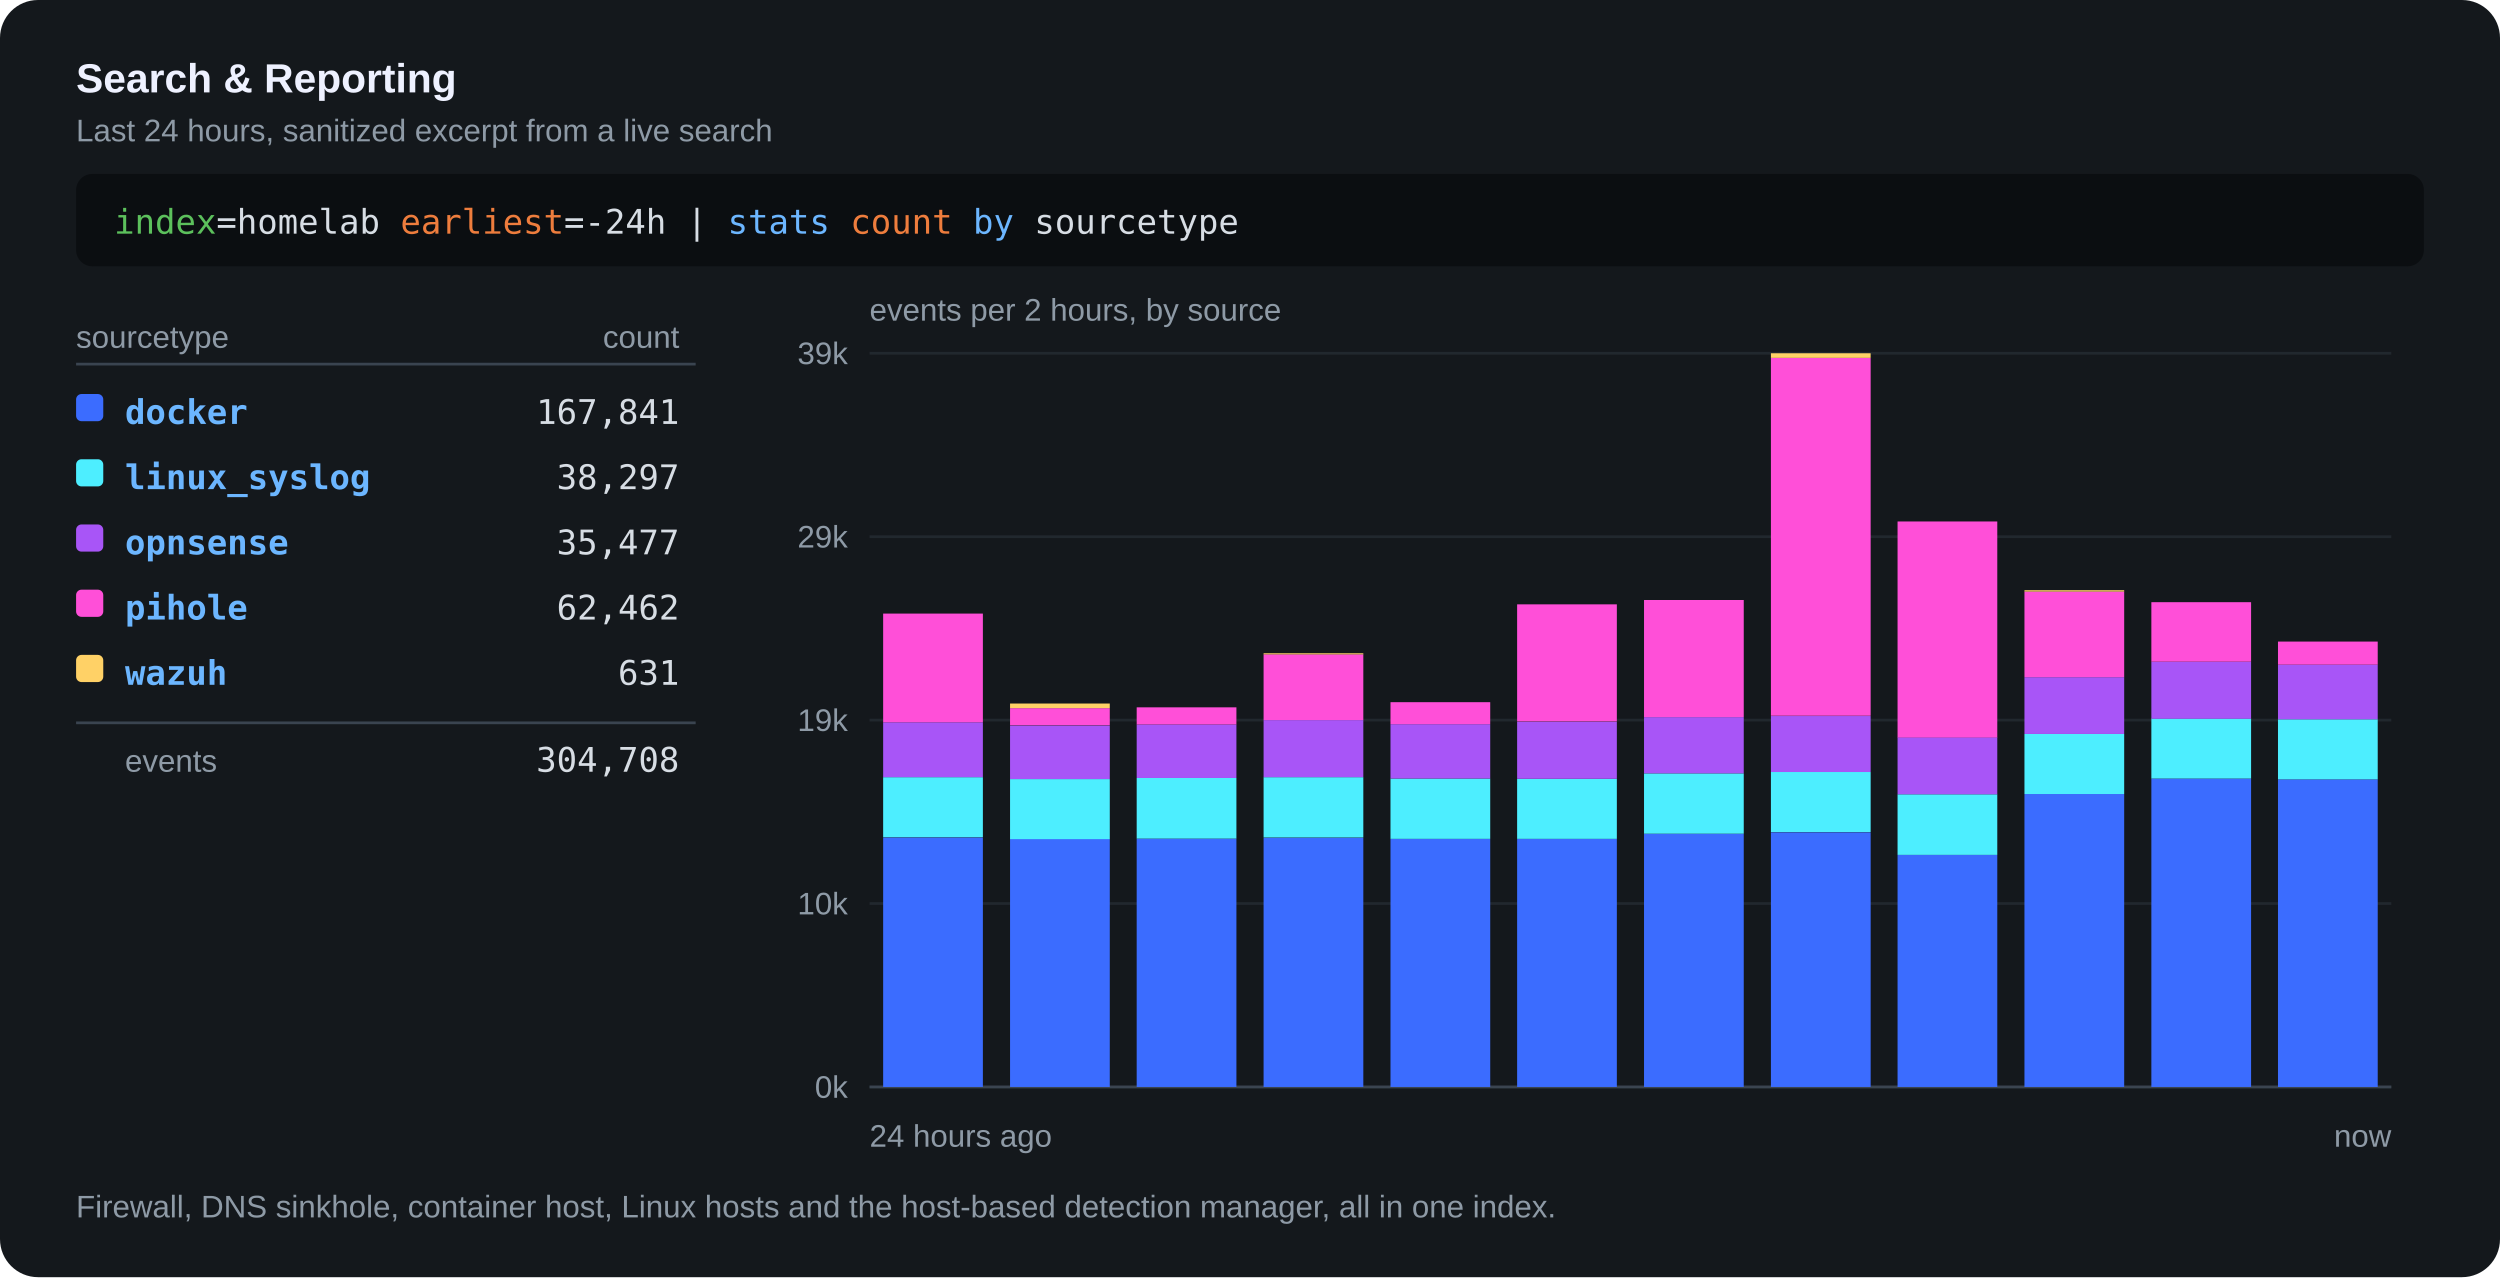
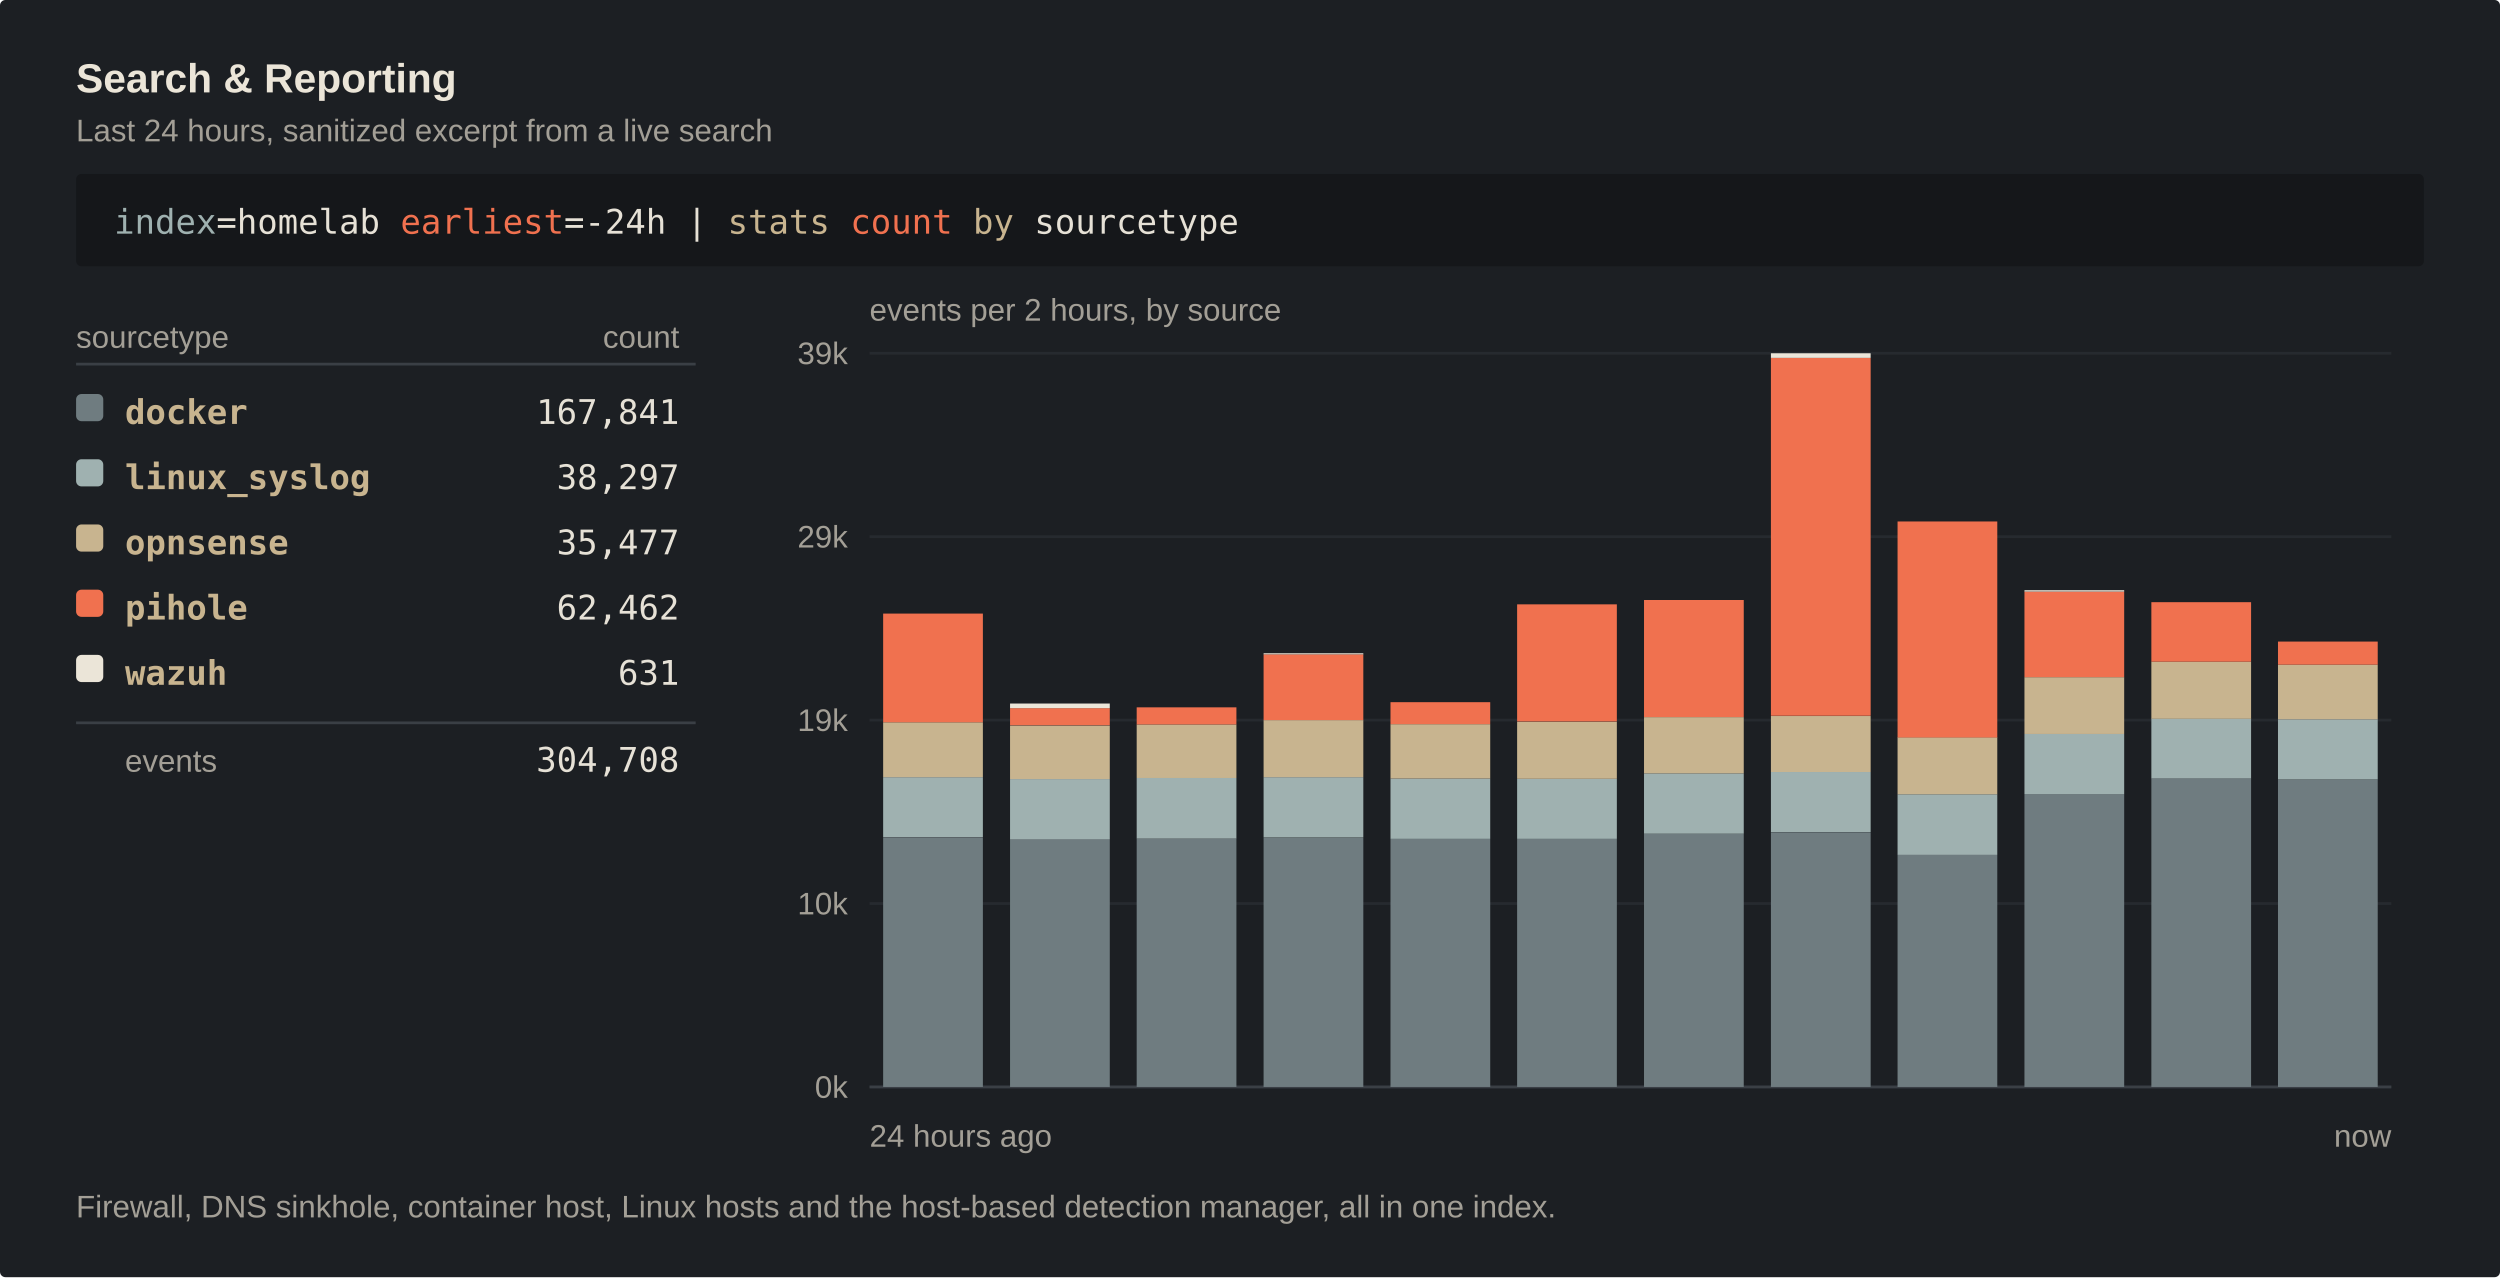
<svg xmlns="http://www.w3.org/2000/svg" viewBox="0 0 920 470" role="img" aria-labelledby="t d">
-   <style>.bg{fill:#14181c}.bar{fill:#0b0e11}.mono{font:12.5px "JetBrains Mono",Consolas,monospace;fill:#d7dde4}.k{fill:#5cc05c}.f{fill:#ee7d3d}.b{fill:#6cb6ff}.m{font:11.5px Arial,sans-serif;fill:#8e9aa6}.t{font:600 15px Arial,sans-serif;fill:#eef1ff}.n{font:600 12.5px "JetBrains Mono",Consolas,monospace;fill:#6cb6ff}.c{font:12.5px "JetBrains Mono",Consolas,monospace;fill:#d7dde4}.ax{stroke:#3a4450;stroke-width:1}</style>
-   <rect class="bg" width="920" height="470" rx="14" />
+   <style>.bg{fill:#1c1f23}.bar{fill:#15171a}.mono{font:12.5px "IBM Plex Mono",Consolas,monospace;fill:#e6e1d6}.k{fill:#9fb1b0}.f{fill:#f0714f}.b{fill:#c8b48f}.m{font:11.5px Arial,sans-serif;fill:#a39f96}.t{font:600 15px Arial,sans-serif;fill:#ebe5d8}.n{font:600 12.5px "IBM Plex Mono",Consolas,monospace;fill:#c8b48f}.c{font:12.5px "IBM Plex Mono",Consolas,monospace;fill:#e6e1d6}.ax{stroke:#3a3f45;stroke-width:1}</style>
+   <rect class="bg" width="920" height="470" rx="2" />
  <text class="t" x="28" y="34">Search &amp; Reporting</text>
  <text class="m" x="28" y="52">Last 24 hours, sanitized excerpt from a live search</text>
-   <rect class="bar" x="28" y="64" width="864" height="34" rx="6" />
+   <rect class="bar" x="28" y="64" width="864" height="34" rx="2" />
  <text class="mono" x="42" y="86">
    <tspan class="k">index</tspan>=homelab <tspan class="f">earliest</tspan>=-24h | <tspan class="b">stats</tspan>
    <tspan class="f">count</tspan>
    <tspan class="b">by</tspan> sourcetype</text>
  <text class="m" x="28" y="128">sourcetype</text>
  <text class="m" x="250" y="128" text-anchor="end">count</text>
  <line class="ax" x1="28" y1="134" x2="256" y2="134" />
-   <rect x="28" y="145" width="10" height="10" rx="2" fill="#3b6cff" />
+   <rect x="28" y="145" width="10" height="10" rx="2" fill="#6f7c80" />
  <text class="n" x="46" y="156">docker</text>
  <text class="c" x="250" y="156" text-anchor="end">167,841</text>
-   <rect x="28" y="169" width="10" height="10" rx="2" fill="#4deeff" />
+   <rect x="28" y="169" width="10" height="10" rx="2" fill="#9fb1b0" />
  <text class="n" x="46" y="180">linux_syslog</text>
  <text class="c" x="250" y="180" text-anchor="end">38,297</text>
-   <rect x="28" y="193" width="10" height="10" rx="2" fill="#a855f7" />
+   <rect x="28" y="193" width="10" height="10" rx="2" fill="#c8b48f" />
  <text class="n" x="46" y="204">opnsense</text>
  <text class="c" x="250" y="204" text-anchor="end">35,477</text>
-   <rect x="28" y="217" width="10" height="10" rx="2" fill="#ff4fd8" />
+   <rect x="28" y="217" width="10" height="10" rx="2" fill="#f0714f" />
  <text class="n" x="46" y="228">pihole</text>
  <text class="c" x="250" y="228" text-anchor="end">62,462</text>
-   <rect x="28" y="241" width="10" height="10" rx="2" fill="#ffd166" />
+   <rect x="28" y="241" width="10" height="10" rx="2" fill="#ebe5d8" />
  <text class="n" x="46" y="252">wazuh</text>
  <text class="c" x="250" y="252" text-anchor="end">631</text>
  <line class="ax" x1="28" y1="266" x2="256" y2="266" />
  <text class="m" x="46" y="284">events</text>
  <text class="c" x="250" y="284" text-anchor="end">304,708</text>
  <text class="m" x="320" y="118">events per 2 hours, by source</text>
  <line class="ax" x1="320" y1="400" x2="880" y2="400" />
  <line class="ax" x1="320" y1="400.0" x2="880" y2="400.0" opacity=".35" />
  <text class="m" x="312" y="404.0" text-anchor="end">0k</text>
  <line class="ax" x1="320" y1="332.5" x2="880" y2="332.5" opacity=".35" />
  <text class="m" x="312" y="336.5" text-anchor="end">10k</text>
  <line class="ax" x1="320" y1="265.0" x2="880" y2="265.0" opacity=".35" />
  <text class="m" x="312" y="269.0" text-anchor="end">19k</text>
  <line class="ax" x1="320" y1="197.5" x2="880" y2="197.5" opacity=".35" />
  <text class="m" x="312" y="201.5" text-anchor="end">29k</text>
  <line class="ax" x1="320" y1="130.0" x2="880" y2="130.0" opacity=".35" />
  <text class="m" x="312" y="134.0" text-anchor="end">39k</text>
-   <rect x="325.0" y="308.2" width="36.7" height="91.8" fill="#3b6cff" />
-   <rect x="325.0" y="286.0" width="36.7" height="22.1" fill="#4deeff" />
-   <rect x="325.0" y="265.8" width="36.7" height="20.2" fill="#a855f7" />
-   <rect x="325.0" y="225.8" width="36.7" height="40.0" fill="#ff4fd8" />
-   <rect x="371.7" y="308.7" width="36.7" height="91.3" fill="#3b6cff" />
-   <rect x="371.7" y="286.7" width="36.7" height="22.1" fill="#4deeff" />
-   <rect x="371.7" y="267.0" width="36.7" height="19.7" fill="#a855f7" />
-   <rect x="371.7" y="260.6" width="36.7" height="6.3" fill="#ff4fd8" />
-   <rect x="371.7" y="258.9" width="36.7" height="1.7" fill="#ffd166" />
-   <rect x="418.3" y="308.6" width="36.7" height="91.4" fill="#3b6cff" />
-   <rect x="418.3" y="286.3" width="36.7" height="22.3" fill="#4deeff" />
-   <rect x="418.3" y="266.6" width="36.7" height="19.7" fill="#a855f7" />
-   <rect x="418.3" y="260.3" width="36.7" height="6.3" fill="#ff4fd8" />
-   <rect x="465.0" y="308.3" width="36.7" height="91.7" fill="#3b6cff" />
-   <rect x="465.0" y="286.0" width="36.7" height="22.2" fill="#4deeff" />
-   <rect x="465.0" y="265.0" width="36.7" height="21.0" fill="#a855f7" />
-   <rect x="465.0" y="240.8" width="36.7" height="24.2" fill="#ff4fd8" />
-   <rect x="465.0" y="240.4" width="36.7" height="0.4" fill="#ffd166" />
-   <rect x="511.7" y="308.7" width="36.7" height="91.3" fill="#3b6cff" />
-   <rect x="511.7" y="286.5" width="36.7" height="22.2" fill="#4deeff" />
-   <rect x="511.7" y="266.5" width="36.7" height="20.0" fill="#a855f7" />
-   <rect x="511.7" y="258.4" width="36.7" height="8.1" fill="#ff4fd8" />
-   <rect x="558.3" y="308.7" width="36.7" height="91.3" fill="#3b6cff" />
-   <rect x="558.3" y="286.6" width="36.7" height="22.1" fill="#4deeff" />
-   <rect x="558.3" y="265.6" width="36.7" height="21.0" fill="#a855f7" />
-   <rect x="558.3" y="222.4" width="36.7" height="43.1" fill="#ff4fd8" />
-   <rect x="605.0" y="306.8" width="36.7" height="93.2" fill="#3b6cff" />
-   <rect x="605.0" y="284.6" width="36.7" height="22.2" fill="#4deeff" />
-   <rect x="605.0" y="263.9" width="36.7" height="20.7" fill="#a855f7" />
-   <rect x="605.0" y="220.8" width="36.7" height="43.1" fill="#ff4fd8" />
-   <rect x="651.7" y="306.3" width="36.7" height="93.7" fill="#3b6cff" />
-   <rect x="651.7" y="284.1" width="36.7" height="22.1" fill="#4deeff" />
-   <rect x="651.7" y="263.5" width="36.7" height="20.6" fill="#a855f7" />
-   <rect x="651.7" y="131.7" width="36.7" height="131.7" fill="#ff4fd8" />
-   <rect x="651.7" y="130.0" width="36.7" height="1.7" fill="#ffd166" />
-   <rect x="698.3" y="314.6" width="36.7" height="85.4" fill="#3b6cff" />
-   <rect x="698.3" y="292.3" width="36.7" height="22.3" fill="#4deeff" />
-   <rect x="698.3" y="271.3" width="36.7" height="21.0" fill="#a855f7" />
-   <rect x="698.3" y="191.9" width="36.7" height="79.5" fill="#ff4fd8" />
-   <rect x="745.0" y="292.2" width="36.7" height="107.8" fill="#3b6cff" />
-   <rect x="745.0" y="270.1" width="36.7" height="22.1" fill="#4deeff" />
-   <rect x="745.0" y="249.2" width="36.7" height="20.9" fill="#a855f7" />
-   <rect x="745.0" y="217.7" width="36.7" height="31.5" fill="#ff4fd8" />
-   <rect x="745.0" y="217.2" width="36.7" height="0.5" fill="#ffd166" />
-   <rect x="791.7" y="286.5" width="36.7" height="113.5" fill="#3b6cff" />
-   <rect x="791.7" y="264.4" width="36.7" height="22.1" fill="#4deeff" />
-   <rect x="791.7" y="243.5" width="36.7" height="21.0" fill="#a855f7" />
-   <rect x="791.7" y="221.6" width="36.7" height="21.9" fill="#ff4fd8" />
-   <rect x="838.3" y="286.8" width="36.7" height="113.2" fill="#3b6cff" />
-   <rect x="838.3" y="264.7" width="36.7" height="22.1" fill="#4deeff" />
-   <rect x="838.3" y="244.6" width="36.7" height="20.1" fill="#a855f7" />
-   <rect x="838.3" y="236.1" width="36.7" height="8.5" fill="#ff4fd8" />
+   <rect x="325.0" y="308.2" width="36.7" height="91.8" fill="#6f7c80" />
+   <rect x="325.0" y="286.0" width="36.7" height="22.1" fill="#9fb1b0" />
+   <rect x="325.0" y="265.8" width="36.7" height="20.2" fill="#c8b48f" />
+   <rect x="325.0" y="225.8" width="36.7" height="40.0" fill="#f0714f" />
+   <rect x="371.7" y="308.7" width="36.7" height="91.3" fill="#6f7c80" />
+   <rect x="371.7" y="286.7" width="36.7" height="22.1" fill="#9fb1b0" />
+   <rect x="371.7" y="267.0" width="36.7" height="19.7" fill="#c8b48f" />
+   <rect x="371.7" y="260.6" width="36.7" height="6.3" fill="#f0714f" />
+   <rect x="371.7" y="258.9" width="36.7" height="1.7" fill="#ebe5d8" />
+   <rect x="418.3" y="308.6" width="36.7" height="91.4" fill="#6f7c80" />
+   <rect x="418.3" y="286.3" width="36.7" height="22.3" fill="#9fb1b0" />
+   <rect x="418.3" y="266.6" width="36.7" height="19.7" fill="#c8b48f" />
+   <rect x="418.3" y="260.3" width="36.7" height="6.3" fill="#f0714f" />
+   <rect x="465.0" y="308.3" width="36.7" height="91.7" fill="#6f7c80" />
+   <rect x="465.0" y="286.0" width="36.7" height="22.2" fill="#9fb1b0" />
+   <rect x="465.0" y="265.0" width="36.7" height="21.0" fill="#c8b48f" />
+   <rect x="465.0" y="240.8" width="36.7" height="24.2" fill="#f0714f" />
+   <rect x="465.0" y="240.4" width="36.7" height="0.4" fill="#ebe5d8" />
+   <rect x="511.7" y="308.7" width="36.7" height="91.3" fill="#6f7c80" />
+   <rect x="511.7" y="286.5" width="36.7" height="22.2" fill="#9fb1b0" />
+   <rect x="511.7" y="266.5" width="36.7" height="20.0" fill="#c8b48f" />
+   <rect x="511.7" y="258.4" width="36.7" height="8.1" fill="#f0714f" />
+   <rect x="558.3" y="308.7" width="36.7" height="91.3" fill="#6f7c80" />
+   <rect x="558.3" y="286.6" width="36.7" height="22.1" fill="#9fb1b0" />
+   <rect x="558.3" y="265.6" width="36.7" height="21.0" fill="#c8b48f" />
+   <rect x="558.3" y="222.4" width="36.7" height="43.1" fill="#f0714f" />
+   <rect x="605.0" y="306.8" width="36.7" height="93.2" fill="#6f7c80" />
+   <rect x="605.0" y="284.6" width="36.7" height="22.2" fill="#9fb1b0" />
+   <rect x="605.0" y="263.9" width="36.7" height="20.7" fill="#c8b48f" />
+   <rect x="605.0" y="220.8" width="36.7" height="43.1" fill="#f0714f" />
+   <rect x="651.7" y="306.3" width="36.7" height="93.7" fill="#6f7c80" />
+   <rect x="651.7" y="284.1" width="36.7" height="22.1" fill="#9fb1b0" />
+   <rect x="651.7" y="263.5" width="36.7" height="20.6" fill="#c8b48f" />
+   <rect x="651.7" y="131.7" width="36.7" height="131.7" fill="#f0714f" />
+   <rect x="651.7" y="130.0" width="36.7" height="1.7" fill="#ebe5d8" />
+   <rect x="698.3" y="314.6" width="36.7" height="85.4" fill="#6f7c80" />
+   <rect x="698.3" y="292.3" width="36.7" height="22.3" fill="#9fb1b0" />
+   <rect x="698.3" y="271.3" width="36.7" height="21.0" fill="#c8b48f" />
+   <rect x="698.3" y="191.9" width="36.7" height="79.5" fill="#f0714f" />
+   <rect x="745.0" y="292.2" width="36.7" height="107.8" fill="#6f7c80" />
+   <rect x="745.0" y="270.1" width="36.7" height="22.1" fill="#9fb1b0" />
+   <rect x="745.0" y="249.2" width="36.7" height="20.9" fill="#c8b48f" />
+   <rect x="745.0" y="217.7" width="36.7" height="31.5" fill="#f0714f" />
+   <rect x="745.0" y="217.2" width="36.7" height="0.5" fill="#ebe5d8" />
+   <rect x="791.7" y="286.5" width="36.7" height="113.5" fill="#6f7c80" />
+   <rect x="791.7" y="264.4" width="36.7" height="22.1" fill="#9fb1b0" />
+   <rect x="791.7" y="243.5" width="36.7" height="21.0" fill="#c8b48f" />
+   <rect x="791.7" y="221.6" width="36.7" height="21.9" fill="#f0714f" />
+   <rect x="838.3" y="286.8" width="36.7" height="113.2" fill="#6f7c80" />
+   <rect x="838.3" y="264.7" width="36.7" height="22.1" fill="#9fb1b0" />
+   <rect x="838.3" y="244.6" width="36.7" height="20.1" fill="#c8b48f" />
+   <rect x="838.3" y="236.1" width="36.7" height="8.5" fill="#f0714f" />
  <text class="m" x="320" y="422">24 hours ago</text>
  <text class="m" x="880" y="422" text-anchor="end">now</text>
  <text class="m" x="28" y="448">Firewall, DNS sinkhole, container host, Linux hosts and the host-based detection manager, all in one index.</text>
</svg>
